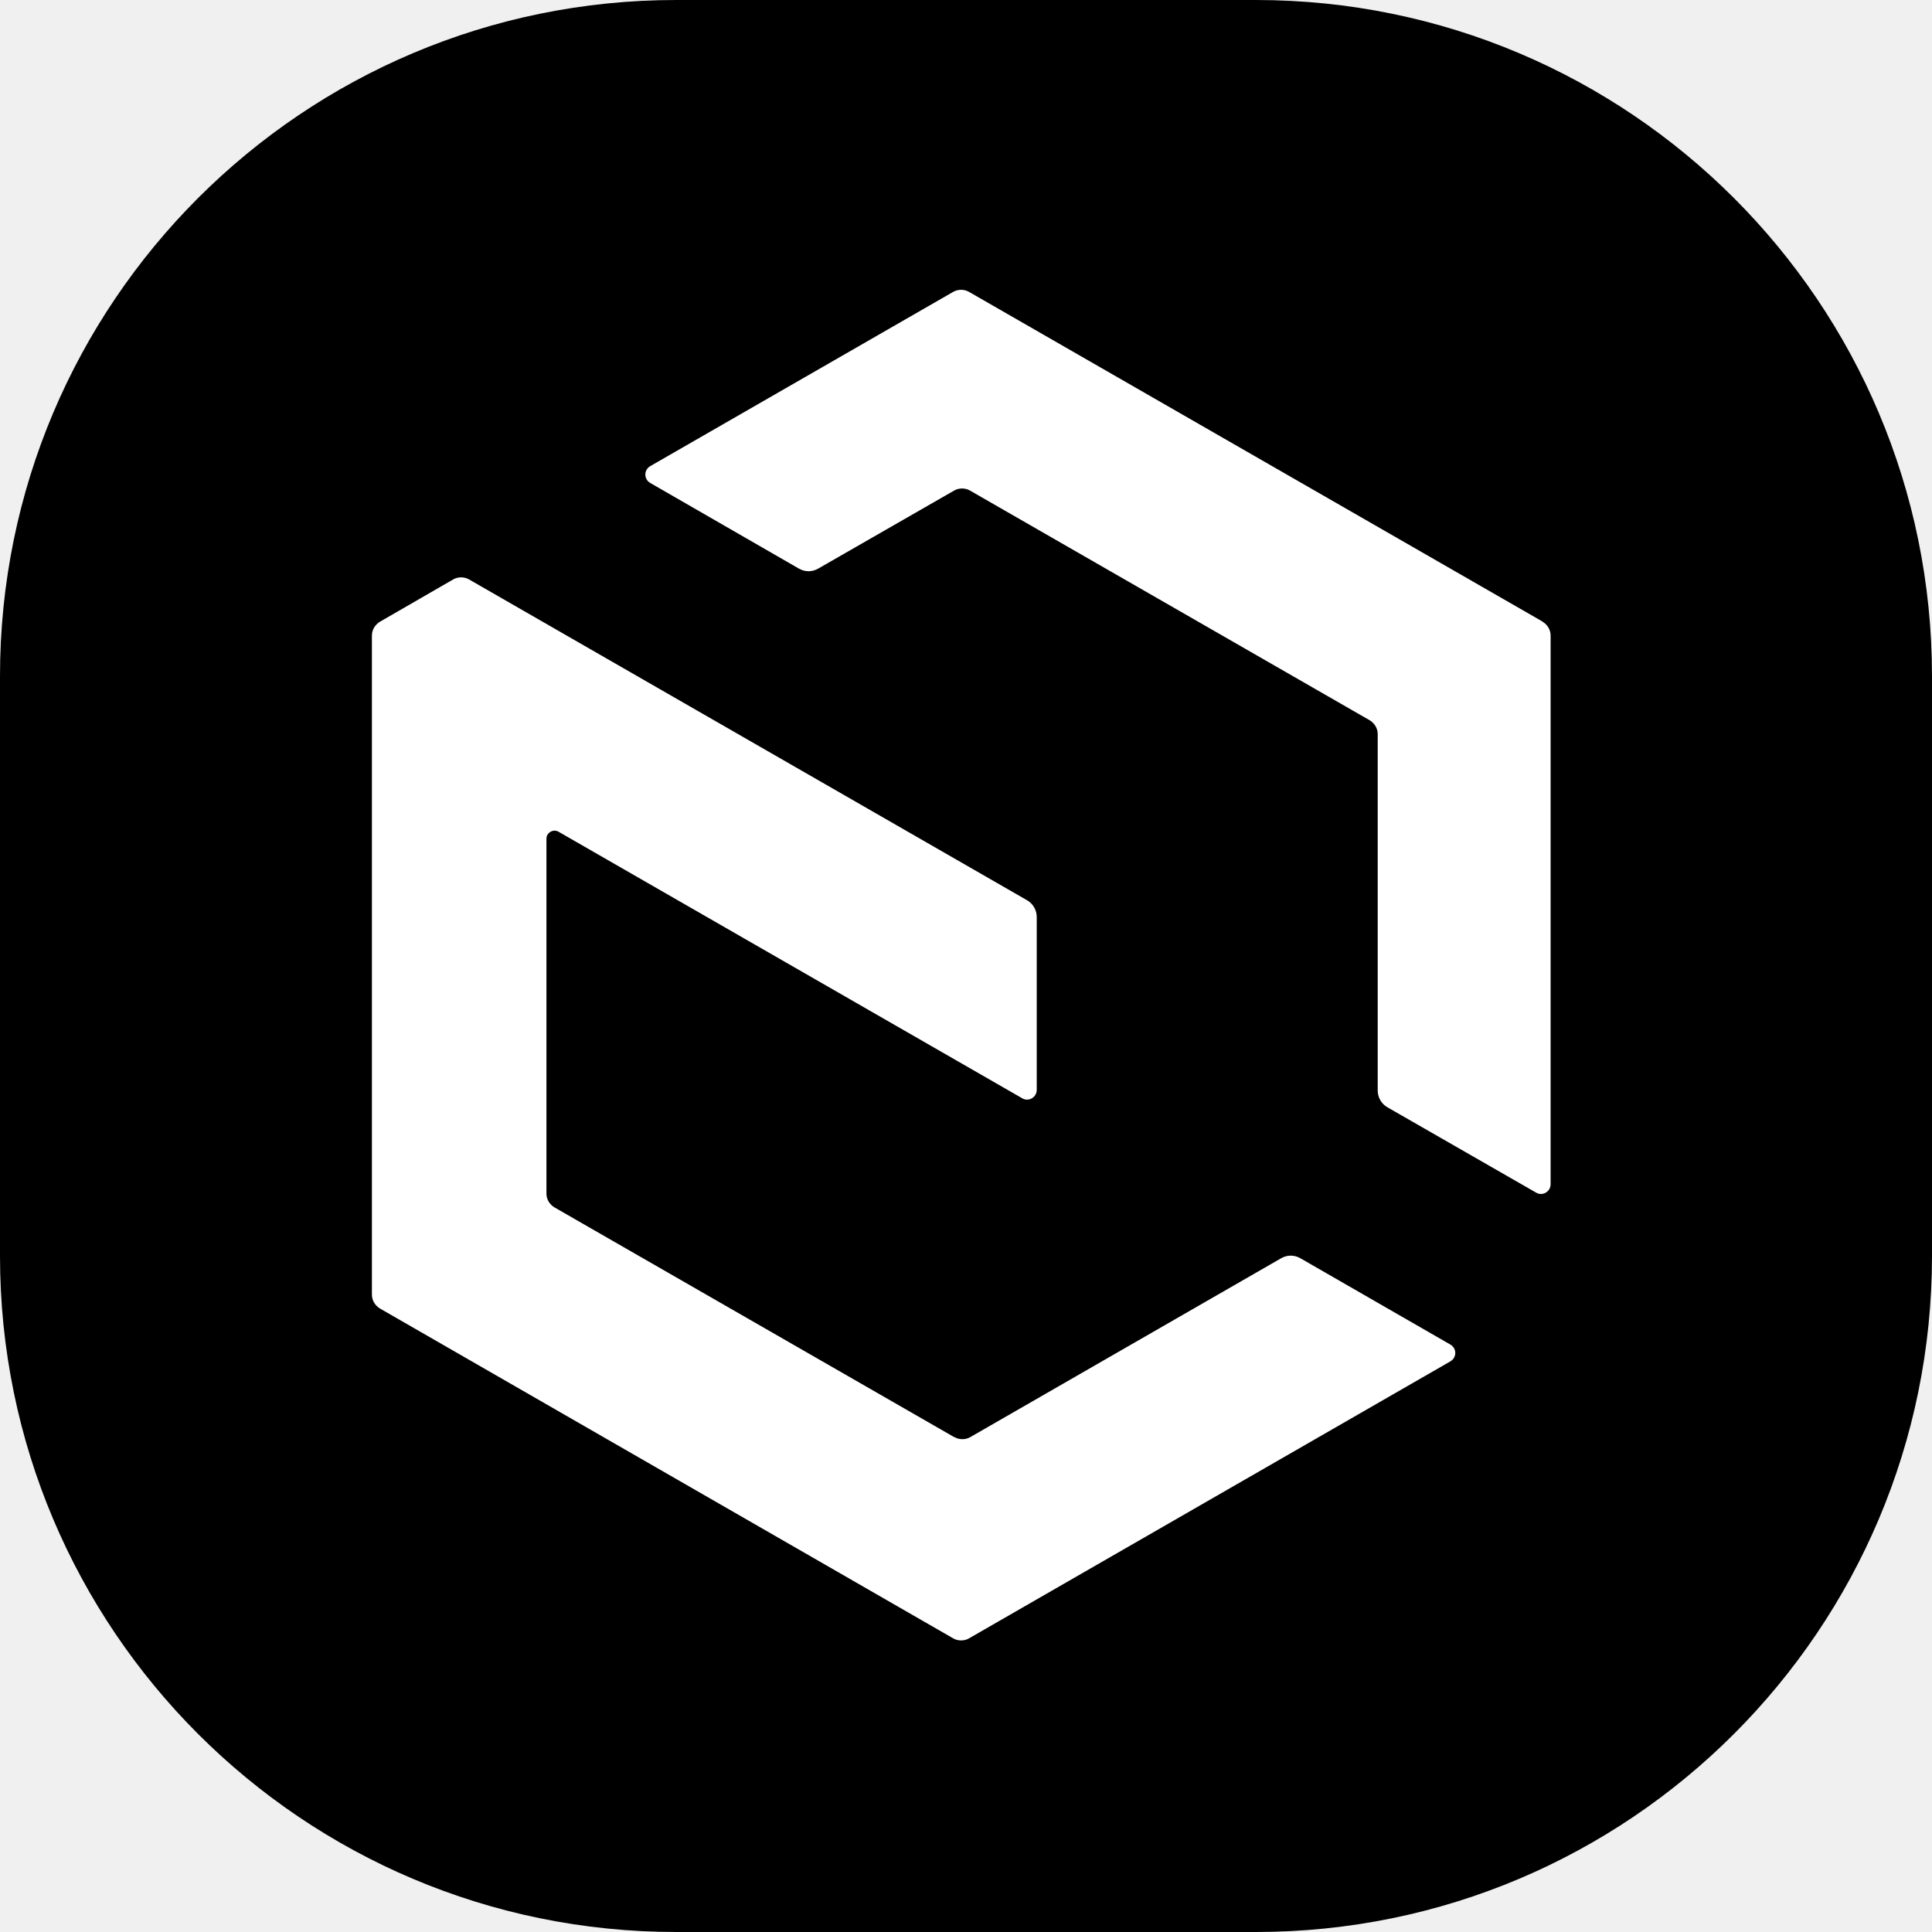
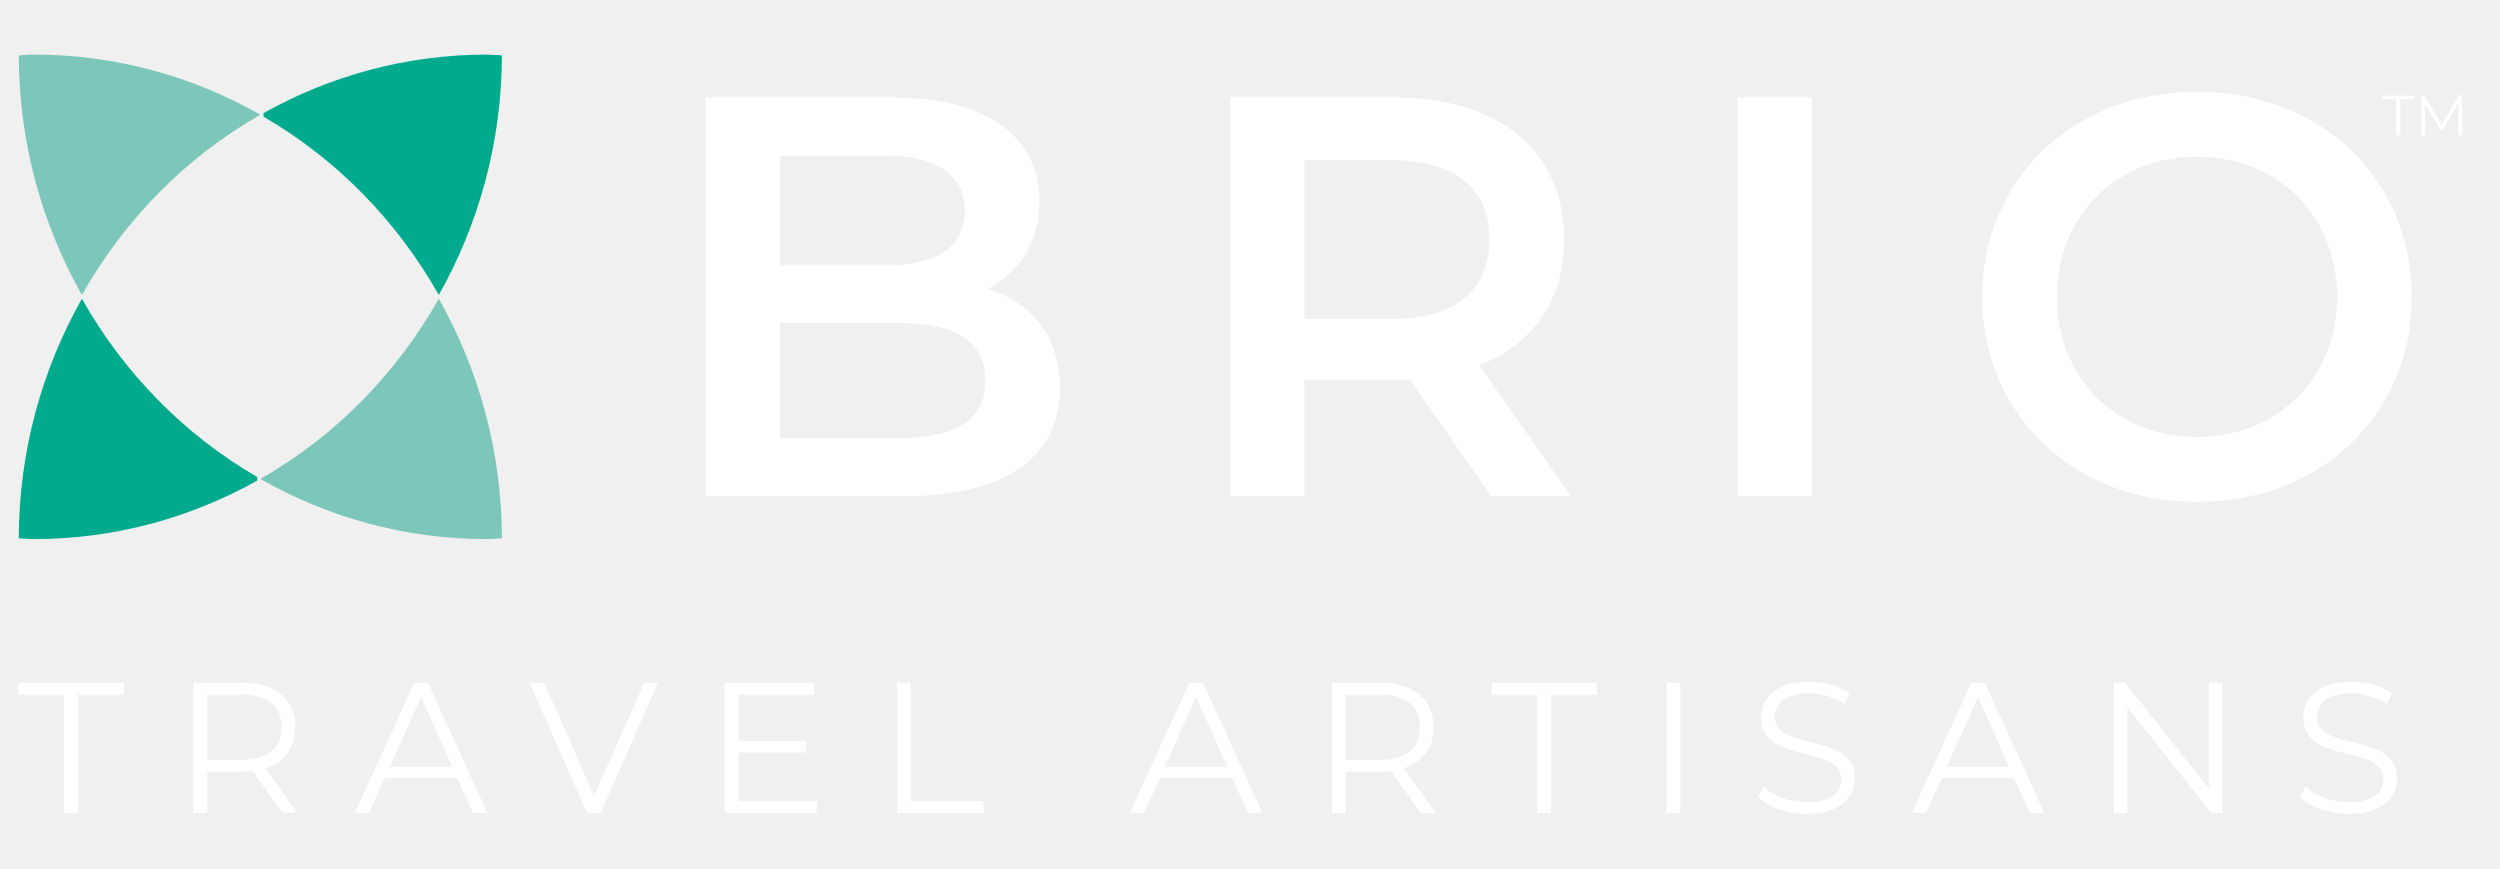
- <svg xmlns="http://www.w3.org/2000/svg" version="1.1" width="1000" height="1000">
-   <style>
-     #light-icon {
-       display: inline;
-     }
-     #dark-icon {
-       display: none;
-     }
- 
-     @media (prefers-color-scheme: dark) {
-       #light-icon {
-         display: none;
-       }
-       #dark-icon {
-         display: inline;
-       }
-     }
-   </style>
-   <g id="light-icon">
-     <svg version="1.1" width="1000" height="1000">
-       <g clip-path="url(#SvgjsClipPath1059)">
-         <rect width="1000" height="1000" fill="#000000" />
-         <g transform="matrix(5,0,0,5,192.5,150)">
-           <svg version="1.1" width="123" height="140">
-             <svg width="123" height="140" viewBox="0 0 123 140" fill="none">
-               <path d="M60.257 118.758L18.904 94.992C18.402 94.692 18.067 94.158 18.067 93.558V56.825C18.067 56.192 18.77 55.792 19.305 56.092L67.316 83.692C67.986 84.092 68.822 83.592 68.822 82.825V64.925C68.822 64.225 68.454 63.558 67.818 63.192L10.071 29.992C9.569 29.692 8.9 29.692 8.398 29.992L0.836 34.358C0.335 34.658 0 35.192 0 35.792V104.025C0 104.625 0.335 105.158 0.836 105.458L60.157 139.592C60.658 139.892 61.328 139.892 61.829 139.592L111.647 110.925C112.317 110.525 112.317 109.592 111.647 109.192L96.123 100.258C95.487 99.892 94.751 99.892 94.116 100.258L61.963 118.758C61.461 119.058 60.792 119.058 60.29 118.758H60.257Z" fill="white" />
-               <path d="M121.149 34.325L61.829 0.225C61.328 -0.075 60.658 -0.075 60.157 0.225L28.807 18.258C28.138 18.658 28.138 19.592 28.807 19.992L44.197 28.858C44.833 29.225 45.569 29.225 46.205 28.858L60.257 20.792C60.759 20.492 61.428 20.492 61.93 20.792L103.283 44.558C103.785 44.858 104.12 45.392 104.12 45.992V82.892C104.12 83.592 104.488 84.258 105.123 84.625L120.514 93.458C121.183 93.858 122.019 93.358 122.019 92.592V35.792C122.019 35.192 121.685 34.658 121.183 34.358L121.149 34.325Z" fill="white" />
-             </svg>
-           </svg>
-         </g>
-       </g>
-       <defs>
-         <clipPath id="SvgjsClipPath1059">
-           <rect width="1000" height="1000" x="0" y="0" rx="350" ry="350" />
-         </clipPath>
-       </defs>
-     </svg>
-   </g>
-   <g id="dark-icon">
-     <svg version="1.1" width="1000" height="1000">
-       <g clip-path="url(#SvgjsClipPath1060)">
-         <rect width="1000" height="1000" fill="#000000" />
-         <g transform="matrix(5,0,0,5,192.5,150)">
-           <svg version="1.1" width="123" height="140">
-             <svg width="123" height="140" viewBox="0 0 123 140" fill="none">
-               <path d="M60.257 118.758L18.904 94.992C18.402 94.692 18.067 94.158 18.067 93.558V56.825C18.067 56.192 18.77 55.792 19.305 56.092L67.316 83.692C67.986 84.092 68.822 83.592 68.822 82.825V64.925C68.822 64.225 68.454 63.558 67.818 63.192L10.071 29.992C9.569 29.692 8.9 29.692 8.398 29.992L0.836 34.358C0.335 34.658 0 35.192 0 35.792V104.025C0 104.625 0.335 105.158 0.836 105.458L60.157 139.592C60.658 139.892 61.328 139.892 61.829 139.592L111.647 110.925C112.317 110.525 112.317 109.592 111.647 109.192L96.123 100.258C95.487 99.892 94.751 99.892 94.116 100.258L61.963 118.758C61.461 119.058 60.792 119.058 60.29 118.758H60.257Z" fill="white" />
-               <path d="M121.149 34.325L61.829 0.225C61.328 -0.075 60.658 -0.075 60.157 0.225L28.807 18.258C28.138 18.658 28.138 19.592 28.807 19.992L44.197 28.858C44.833 29.225 45.569 29.225 46.205 28.858L60.257 20.792C60.759 20.492 61.428 20.492 61.93 20.792L103.283 44.558C103.785 44.858 104.12 45.392 104.12 45.992V82.892C104.12 83.592 104.488 84.258 105.123 84.625L120.514 93.458C121.183 93.858 122.019 93.358 122.019 92.592V35.792C122.019 35.192 121.685 34.658 121.183 34.358L121.149 34.325Z" fill="white" />
-             </svg>
-           </svg>
-         </g>
-       </g>
-       <defs>
-         <clipPath id="SvgjsClipPath1060">
-           <rect width="1000" height="1000" x="0" y="0" rx="350" ry="350" />
-         </clipPath>
-       </defs>
-     </svg>
-   </g>
+ <svg xmlns="http://www.w3.org/2000/svg" id="Your_Design" data-name="Your Design" viewBox="0 0 1767.26 614">
+   <defs>
+     <style>.cls-2,.cls-3{stroke-width:0}.cls-2{fill:#00ab8d}.cls-3{fill:#7cc6ba}</style>
+   </defs>
+   <path class="cls-3" d="M184.04 81.11C136.58 54.09 82.04 38.6 23.93 38.6c-3.6 0-7.08.44-10.65.55.1 61.77 16.47 119.5 44.6 169.38C87.95 155.22 131.52 111 184.03 81.1z" />
+   <path class="cls-2" d="M310.19 208.53c28.13-49.88 44.5-107.62 44.6-169.38-3.57-.12-7.05-.55-10.64-.55-57.21 0-110.93 15.07-157.87 41.33v2.56c51.5 29.87 94.29 73.51 123.91 126.05z" />
+   <path class="cls-3" d="M184.03 338.58c47.46 27.02 102 42.51 160.11 42.51 3.6 0 7.08-.44 10.65-.55-.1-61.77-16.47-119.5-44.6-169.38-30.07 53.31-73.64 97.53-126.15 127.42z" />
+   <path class="cls-2" d="M57.88 211.15c-28.13 49.88-44.5 107.62-44.6 169.38 3.57.12 7.05.55 10.64.55 57.21 0 110.93-15.07 157.87-41.33v-2.56c-51.5-29.87-94.29-73.51-123.91-126.05z" />
+   <path d="M45.4 491.03H13.07v-8.41h74.39v8.41H55.13v83.59H45.4v-83.59zm154.16 83.58l-21.03-29.57c-2.37.26-4.73.39-7.36.39h-24.71v29.18h-9.73v-92h34.43c23.39 0 37.59 11.83 37.59 31.54 0 14.46-7.62 24.58-21.03 28.91l22.47 31.54h-10.65zm-.53-60.45c0-14.72-9.73-23.13-28.12-23.13h-24.44v46.13h24.44c18.4 0 28.12-8.54 28.12-23zm124.19 35.88h-51.26l-11.04 24.58H250.8l42.06-92h9.59l42.06 92h-10.25l-11.04-24.58zm-3.55-7.89l-22.08-49.42-22.08 49.42h44.16zm145.62-59.53l-40.74 92h-9.59l-40.74-92h10.51l35.22 79.91 35.48-79.91h9.86zm112.1 83.58v8.41h-65.05v-92h63.08v8.41h-53.36v32.72h47.58v8.28h-47.58v34.17h55.33zm56.64-83.58h9.72v83.59h51.52v8.41h-61.24v-92zm237.08 67.42h-51.26l-11.04 24.58h-10.12l42.06-92h9.59l42.06 92h-10.25l-11.04-24.58zm-3.55-7.89l-22.08-49.42-22.08 49.42h44.16zm136.68 32.46l-21.03-29.57c-2.37.26-4.73.39-7.36.39h-24.71v29.18h-9.72v-92h34.43c23.39 0 37.59 11.83 37.59 31.54 0 14.46-7.62 24.58-21.03 28.91l22.47 31.54h-10.65zm-.53-60.45c0-14.72-9.72-23.13-28.12-23.13h-24.44v46.13h24.44c18.4 0 28.12-8.54 28.12-23zm83.06-23.13h-32.33v-8.41h74.39v8.41h-32.33v83.59h-9.73v-83.59zm91.33-8.41h9.72v92h-9.72v-92zm64.66 80.82l3.81-7.49c6.57 6.44 18.27 11.17 30.36 11.17 17.22 0 24.71-7.23 24.71-16.3 0-25.23-56.64-9.72-56.64-43.76 0-13.54 10.51-25.23 33.91-25.23 10.38 0 21.16 3.02 28.52 8.15l-3.29 7.75c-7.89-5.13-17.09-7.62-25.23-7.62-16.82 0-24.31 7.49-24.31 16.69 0 25.23 56.64 9.99 56.64 43.5 0 13.54-10.78 25.1-34.3 25.1-13.8 0-27.34-4.86-34.17-11.96zm181.1-13.4h-51.26l-11.04 24.58h-10.12l42.06-92h9.59l42.06 92h-10.25l-11.04-24.58zm-3.55-7.89l-22.08-49.42-22.08 49.42h44.16zm150.74-59.53v92h-8.02l-59.14-74.65v74.65h-9.72v-92h8.02l59.27 74.65v-74.65h9.59zm54.93 80.82l3.81-7.49c6.57 6.44 18.27 11.17 30.36 11.17 17.22 0 24.71-7.23 24.71-16.3 0-25.23-56.64-9.72-56.64-43.76 0-13.54 10.51-25.23 33.91-25.23 10.38 0 21.16 3.02 28.52 8.15l-3.29 7.75c-7.89-5.13-17.09-7.62-25.23-7.62-16.82 0-24.31 7.49-24.31 16.69 0 25.23 56.64 9.99 56.64 43.5 0 13.54-10.78 25.1-34.3 25.1-13.8 0-27.34-4.86-34.17-11.96zM749.33 274.27c0 48.32-37.85 76.51-110.33 76.51H498.87V68.91h132.08c67.65 0 103.89 28.59 103.89 73.29 0 28.99-14.5 50.33-36.24 62.01 30.2 9.66 50.74 33.42 50.74 70.07zM551.22 109.98v77.72h74.09c36.24 0 56.78-12.89 56.78-38.66s-20.54-39.06-56.78-39.06h-74.09zm145.36 159.06c0-28.19-21.34-40.67-60.8-40.67h-84.56v81.34h84.56c39.46 0 60.8-12.48 60.8-40.67zm357.57 81.74l-57.58-82.55c-3.62.4-7.25.4-10.87.4h-63.62v82.15h-52.35V68.91H985.7c74.09 0 120 37.85 120 100.27 0 42.68-21.74 74.09-60 88.99l64.83 92.61h-56.37zM983.28 113.2h-61.21v112.35h61.21c45.91 0 69.66-20.94 69.66-56.37s-23.76-55.97-69.66-55.97zm245.23-44.29h52.35v281.87h-52.35V68.91zm172.74 140.93c0-83.35 64.43-144.96 151.81-144.96s151.81 61.21 151.81 144.96-64.43 144.96-151.81 144.96-151.81-61.61-151.81-144.96zm250.87 0c0-57.58-42.28-99.06-99.06-99.06S1454 152.26 1454 209.84s42.28 99.06 99.06 99.06 99.06-41.48 99.06-99.06zm41.63-114.28V70.12h-9.9v-2.56h22.77v2.56h-9.9v25.44h-2.98zm17.62 0v-28h2.45l12.87 21.84h-1.29l12.75-21.84h2.45v28h-2.86V72h.68l-11.75 20h-1.41l-11.83-20h.76v23.56h-2.86z" stroke-width="0" fill="#fff" />
</svg>
